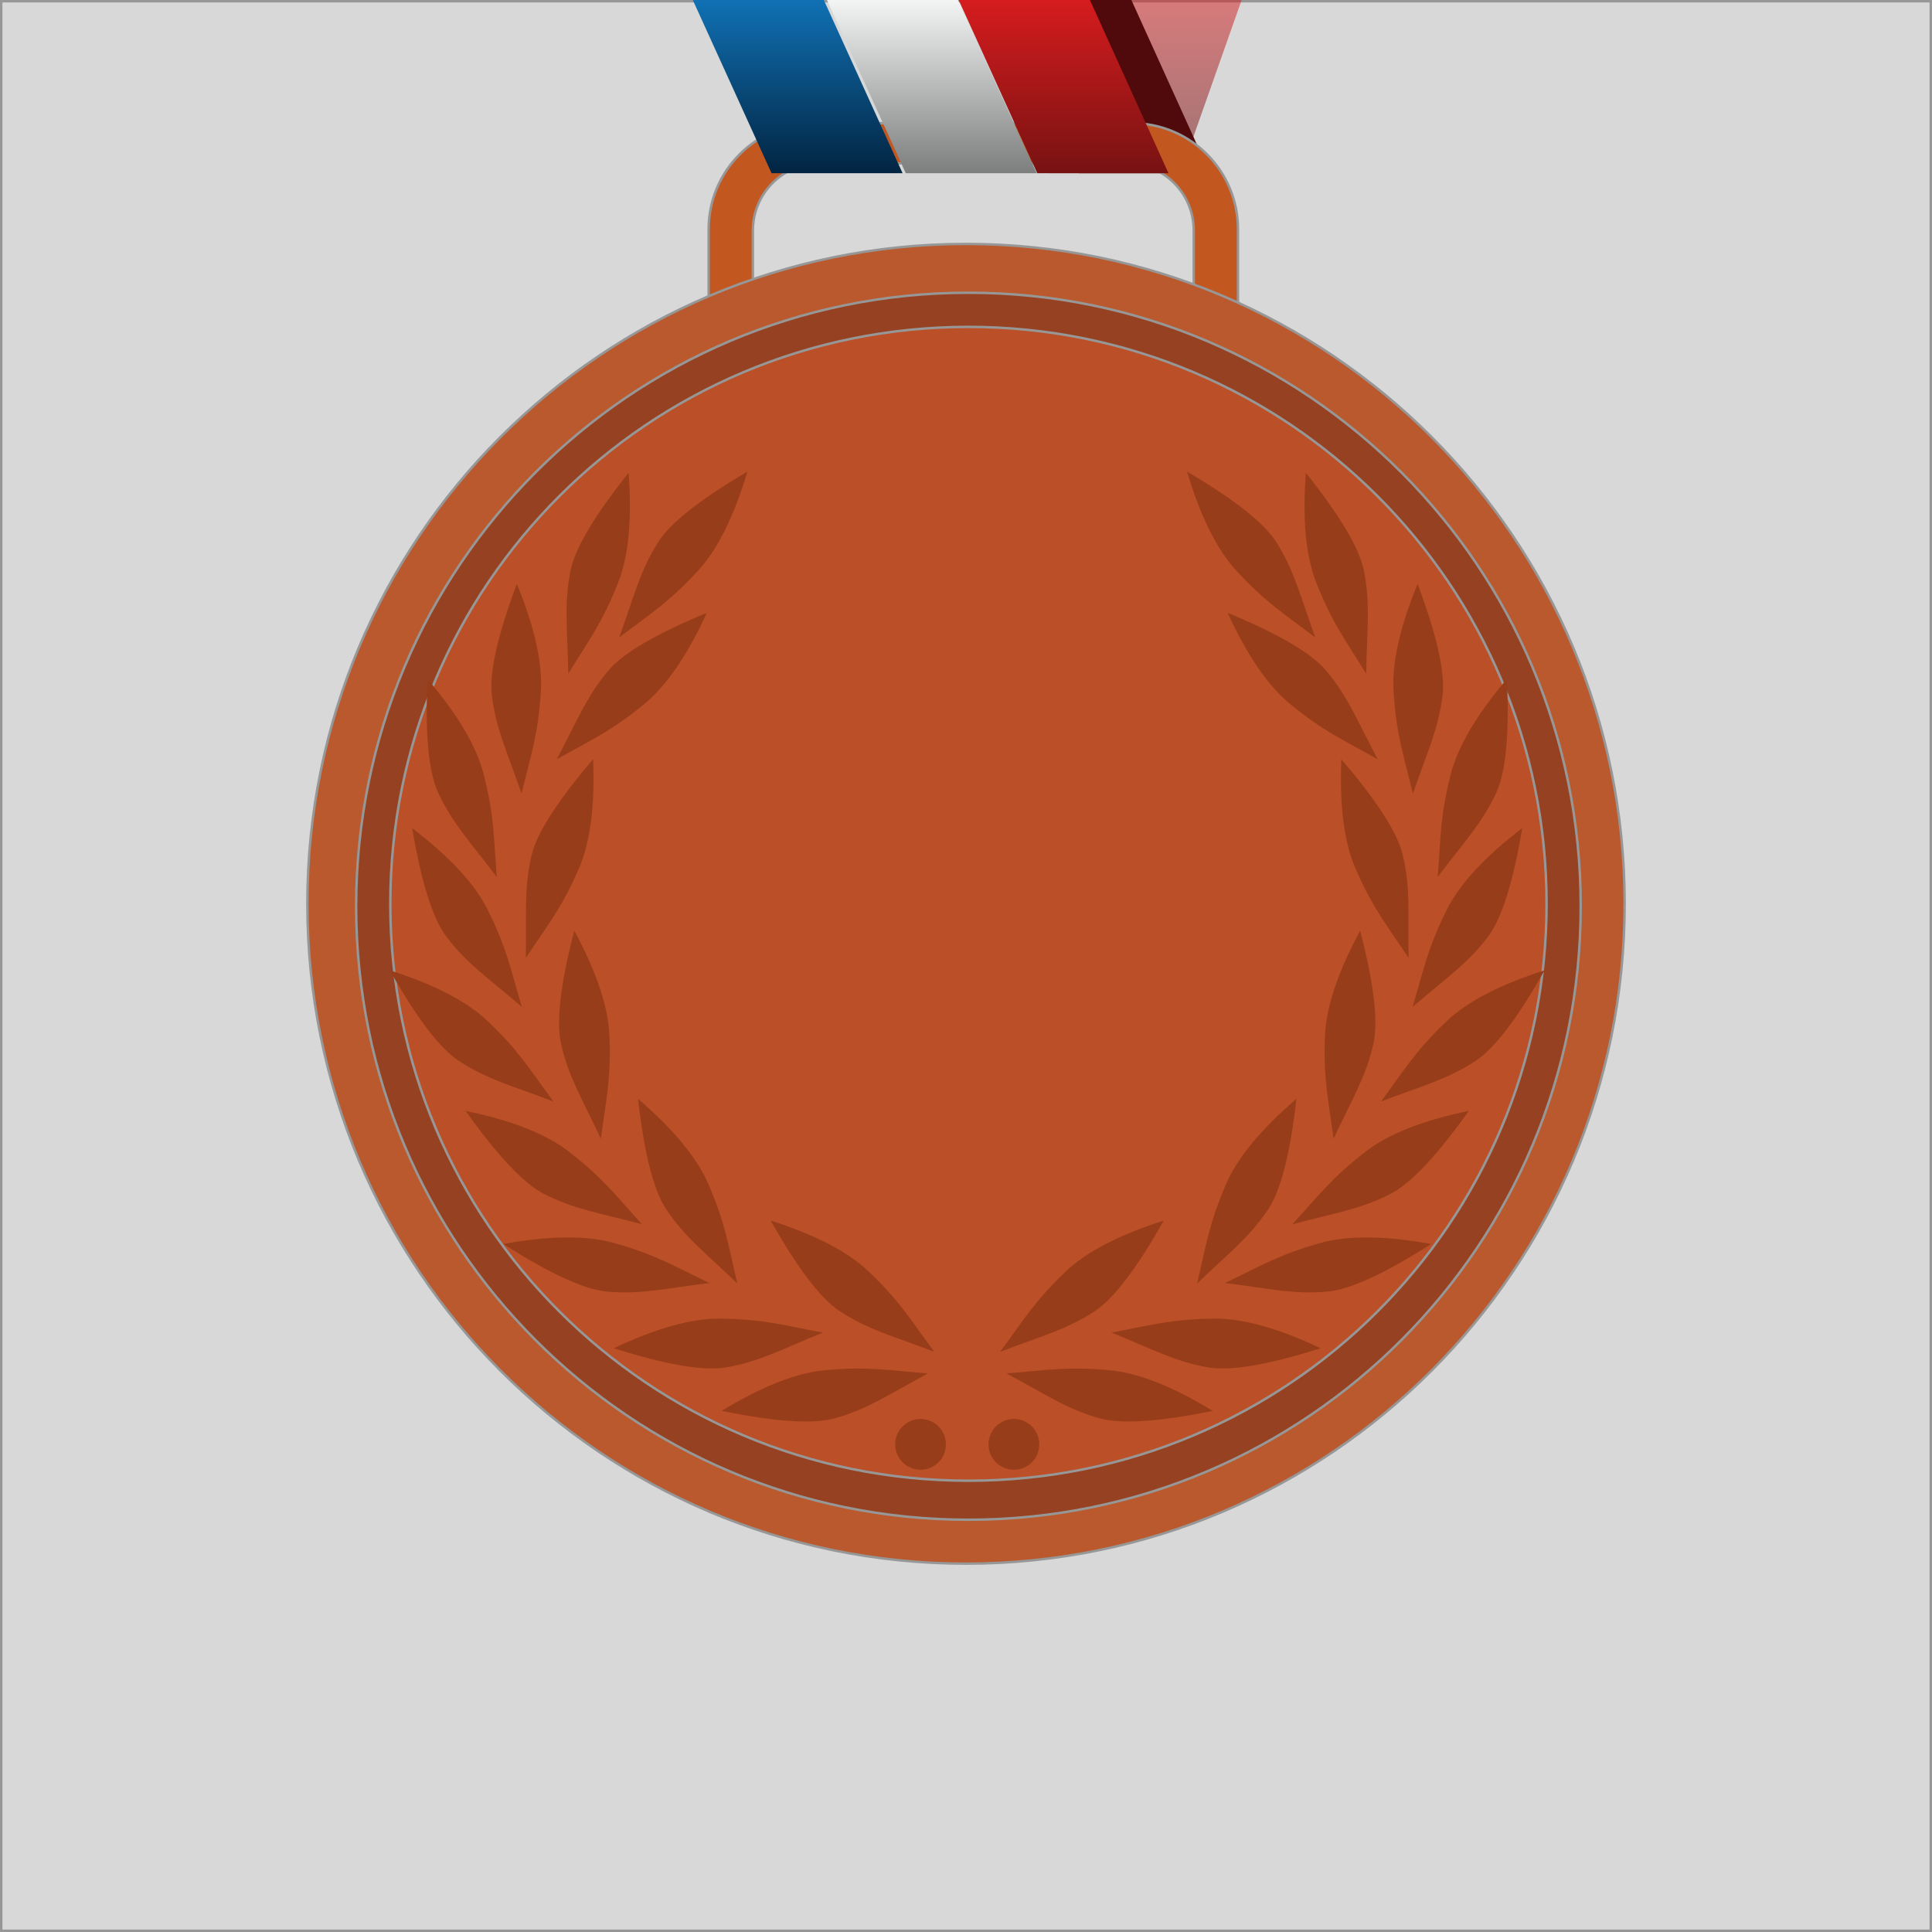
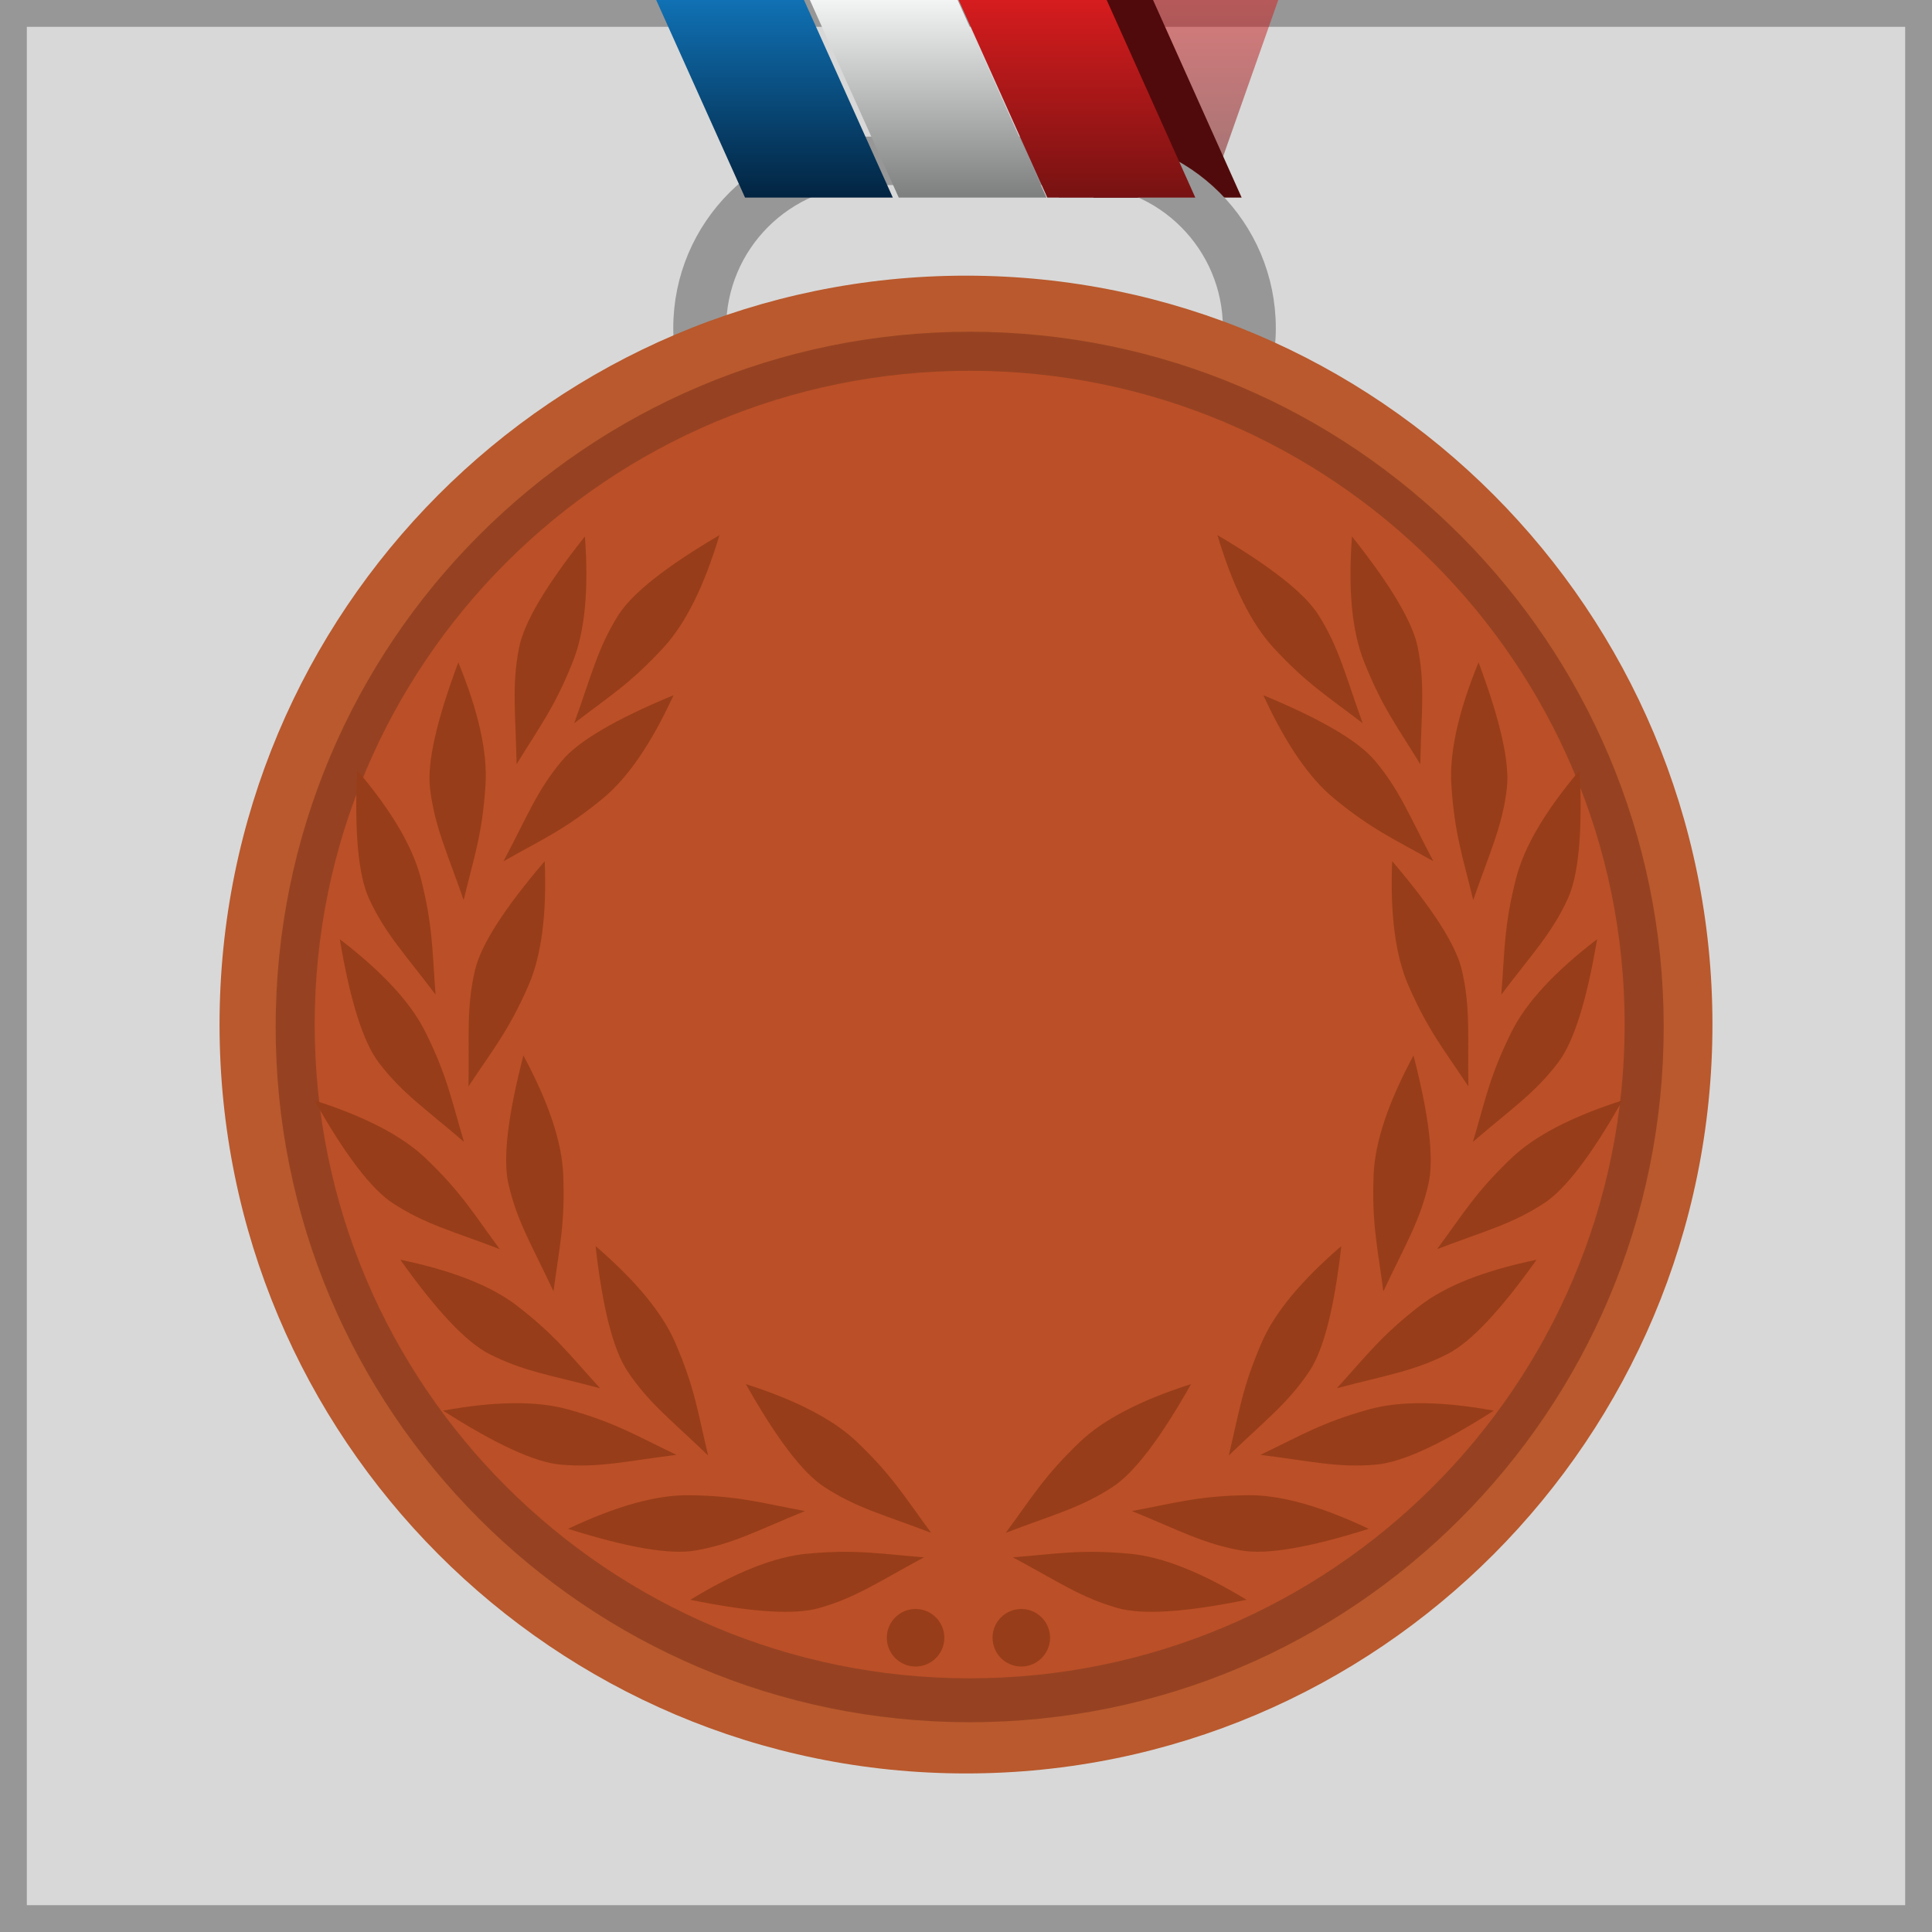
- <svg xmlns="http://www.w3.org/2000/svg" width="792px" height="792px" viewBox="0 0 792 792" version="1.1">
+ <svg xmlns="http://www.w3.org/2000/svg" width="72px" height="72px" viewBox="0 0 72 72" version="1.1">
  <defs>
    <linearGradient x1="50%" y1="0%" x2="50%" y2="100%" id="linearGradient-1">
      <stop stop-color="#D61C1E" offset="0%" />
      <stop stop-color="#610E0E" offset="100%" />
    </linearGradient>
    <linearGradient x1="50%" y1="0%" x2="50%" y2="100%" id="linearGradient-2">
      <stop stop-color="#1071B4" offset="0%" />
      <stop stop-color="#022441" offset="100%" />
    </linearGradient>
    <linearGradient x1="50%" y1="0%" x2="50%" y2="100%" id="linearGradient-3">
      <stop stop-color="#F3F4F4" offset="0%" />
      <stop stop-color="#7D7E7E" offset="100%" />
    </linearGradient>
    <linearGradient x1="50%" y1="0%" x2="50%" y2="100%" id="linearGradient-4">
      <stop stop-color="#D61C1E" offset="0%" />
      <stop stop-color="#771212" offset="100%" />
    </linearGradient>
  </defs>
  <g id="https://cdn4.iconfinder.com/data/icons/competition-soft/512/first_prize-512.png" stroke="none" stroke-width="1" fill="none" fill-rule="evenodd">
    <g id="Group-10" fill-rule="nonzero">
-       <rect id="Rectangle" stroke="#979797" fill="#D8D8D8" x="0.5" y="0.5" width="791" height="791" />
-       <g id="Group-7" transform="translate(126, 0)">
-         <polygon id="Rectangle" fill="url(#linearGradient-1)" opacity="0.5" points="329.056 0 383 0 357.944 71 304 71" />
-         <polygon id="Rectangle" fill="#510A0B" points="284 -1.68943929e-12 337.794 -1.87715476e-12 370 71 316.206 71" />
-         <path d="M208,50.5 C183.976,50.5 164.5,69.976 164.5,94 L164.5,144 C164.5,168.024 183.976,187.5 208,187.5 L338,187.5 C362.024,187.5 381.5,168.024 381.5,144 L381.5,94 C381.5,69.976 362.024,50.5 338,50.5 L208,50.5 Z M210.137,66.958 L335.863,66.958 C351.05,66.958 363.363,79.27 363.363,94.458 L363.363,143.542 C363.363,158.73 351.05,171.042 335.863,171.042 L210.137,171.042 C194.95,171.042 182.637,158.73 182.637,143.542 L182.637,94.458 C182.637,79.27 194.95,66.958 210.137,66.958 Z" id="Combined-Shape" stroke="#979797" fill="#C25720" />
-         <ellipse id="Oval" stroke="#979797" fill="#B9592D" cx="270" cy="370.5" rx="270" ry="270.5" />
-         <ellipse id="Oval" stroke="#979797" fill="#964222" cx="271" cy="371.5" rx="251" ry="251.5" />
-         <ellipse id="Oval" stroke="#979797" fill="#BB4F27" cx="271" cy="370.5" rx="237" ry="236.5" />
-         <g id="Group-4" transform="translate(33, 193)" fill="#973D19">
-           <path d="M54.904,219.733 C50.224,203.972 48.731,195.628 40.866,179.866 C35.622,169.358 25.328,158.233 9.982,146.489 C13.726,168.74 18.405,183.575 24.02,190.992 C32.443,202.118 40.866,207.68 54.904,219.733 Z" id="Path" />
-           <path d="M56.64,268.39 C51.994,252.581 50.513,244.212 42.702,228.404 C37.495,217.865 27.272,206.707 12.031,194.93 C15.746,217.248 20.391,232.127 25.968,239.566 C34.332,250.724 42.698,256.303 56.64,268.39 Z" id="Path" transform="translate(34.33532, 231.6599) rotate(-20) translate(-34.33532, -231.6599) " />
-           <path d="M90.331,322.359 C85.686,306.551 84.204,298.182 76.394,282.375 C71.187,271.837 60.964,260.679 45.723,248.903 C49.437,271.221 54.082,286.099 59.658,293.537 C68.023,304.695 76.388,310.273 90.331,322.359 Z" id="Path" transform="translate(68.02662, 285.6311) rotate(-26) translate(-68.02662, -285.6311) " />
-           <path d="M111.878,361.679 C107.233,345.874 105.751,337.506 97.941,321.702 C92.734,311.167 82.508,300.012 67.265,288.239 C70.979,310.552 75.624,325.427 81.201,332.864 C89.567,344.019 97.934,349.595 111.878,361.679 Z" id="Path" transform="translate(89.5715, 324.9588) rotate(-48) translate(-89.5715, -324.9588) " />
-           <path d="M157.78,393.206 C153.133,377.403 151.651,369.037 143.839,353.234 C138.631,342.699 128.404,331.546 113.158,319.773 C116.874,342.084 121.52,356.957 127.098,364.393 C135.465,375.547 143.833,381.124 157.78,393.206 Z" id="Path" transform="translate(135.4691, 356.4896) rotate(-63) translate(-135.4691, -356.4896) " />
-           <path d="M201.441,414.413 C196.794,398.61 195.311,390.244 187.498,374.442 C182.289,363.907 172.062,352.753 156.815,340.981 C160.531,363.291 165.178,378.164 170.757,385.6 C179.125,396.754 187.493,402.33 201.441,414.413 Z" id="Path" transform="translate(179.1278, 377.6967) rotate(-69) translate(-179.1278, -377.6967) " />
-           <path d="M212.762,370.982 C208.117,355.173 206.635,346.804 198.824,330.995 C193.618,320.457 183.394,309.299 168.153,297.522 C171.868,319.84 176.513,334.719 182.09,342.158 C190.454,353.316 198.82,358.894 212.762,370.982 Z" id="Path" transform="translate(190.4574, 334.2517) rotate(-20) translate(-190.4574, -334.2517) " />
-           <path d="M145.22,332.05 C140.572,316.24 139.088,307.869 131.276,292.059 C126.067,281.518 115.842,270.358 100.6,258.577 C104.318,280.898 108.966,295.778 114.544,303.219 C122.91,314.379 131.276,319.959 145.22,332.05 Z" id="Path" transform="translate(122.9097, 295.3136) rotate(3) translate(-122.9097, -295.3136) " />
-           <path d="M104.188,267.901 C99.537,252.091 98.052,243.721 90.236,227.911 C85.026,217.37 74.798,206.209 59.552,194.427 C63.275,216.746 67.926,231.626 73.505,239.067 C81.874,250.228 90.242,255.809 104.188,267.901 Z" id="Path" transform="translate(81.87032, 231.1637) rotate(24) translate(-81.87032, -231.1637) " />
-           <path d="M92.675,195.688 C88.022,179.882 86.537,171.513 78.718,155.706 C73.505,145.167 63.275,134.008 48.025,122.227 C51.75,144.542 56.403,159.419 61.984,166.859 C70.355,178.018 78.725,183.598 92.675,195.688 Z" id="Path" transform="translate(70.35023, 158.9579) rotate(50) translate(-70.35023, -158.9579) " />
-           <path d="M122.319,124.962 C117.667,109.159 116.183,100.793 108.365,84.989 C103.153,74.453 92.922,63.297 77.671,51.521 C81.394,73.831 86.045,88.705 91.626,96.142 C99.997,107.298 108.368,112.876 122.319,124.962 Z" id="Path" transform="translate(99.99512, 88.24153) rotate(77) translate(-99.99512, -88.24153) " />
-           <path d="M143.429,71.056 C138.776,55.252 137.291,46.885 129.472,31.08 C124.26,20.544 114.028,9.387 98.778,-2.391 C102.501,19.92 107.154,34.795 112.735,42.233 C121.107,53.389 129.477,58.968 143.429,71.056 Z" id="Path" transform="translate(121.1032, 34.33229) rotate(69) translate(-121.1032, -34.33229) " />
-           <path d="M52.744,162.638 C48.095,146.827 46.611,138.457 38.796,122.646 C33.587,112.106 23.361,100.944 8.117,89.163 C11.838,111.483 16.487,126.364 22.065,133.804 C30.433,144.965 38.799,150.546 52.744,162.638 Z" id="Path" transform="translate(30.43065, 125.9002) rotate(12) translate(-30.43065, -125.9002) " />
-           <path d="M76.156,126.061 C71.505,110.251 70.019,101.882 62.203,86.072 C56.991,75.532 46.762,64.37 31.516,52.588 C35.24,74.907 39.891,89.786 45.471,97.227 C53.84,108.387 62.209,113.969 76.156,126.061 Z" id="Path" transform="translate(53.83625, 89.32441) rotate(30) translate(-53.83625, -89.32441) " />
-           <path d="M108.647,78.721 C103.994,62.914 102.508,54.546 94.69,38.738 C89.477,28.199 79.246,17.039 63.997,5.258 C67.722,27.574 72.375,42.451 77.956,49.891 C86.327,61.05 94.697,66.631 108.647,78.721 Z" id="Path" transform="translate(86.32201, 41.98994) rotate(48) translate(-86.32201, -41.98994) " />
-           <ellipse id="Oval" cx="218.367" cy="399.099" rx="10.398" ry="10.404" />
-           <path d="M465.018,219.733 C460.338,203.972 458.845,195.628 450.98,179.866 C445.736,169.358 435.442,158.233 420.096,146.489 C423.84,168.74 428.519,183.575 434.134,190.992 C442.557,202.118 450.98,207.68 465.018,219.733 Z" id="Path" transform="translate(442.5569, 183.1111) scale(-1, 1) translate(-442.5569, -183.1111) " />
-           <path d="M462.969,268.39 C458.324,252.581 456.842,244.212 449.032,228.404 C443.825,217.865 433.601,206.707 418.36,194.93 C422.075,217.248 426.721,232.127 432.297,239.566 C440.662,250.724 449.027,256.303 462.969,268.39 Z" id="Path" transform="translate(440.6647, 231.6599) scale(-1, 1) rotate(-20) translate(-440.6647, -231.6599) " />
-           <path d="M429.277,322.359 C424.632,306.551 423.151,298.182 415.341,282.375 C410.134,271.837 399.91,260.679 384.669,248.903 C388.383,271.221 393.029,286.099 398.605,293.537 C406.97,304.695 415.335,310.273 429.277,322.359 Z" id="Path" transform="translate(406.9734, 285.6311) scale(-1, 1) rotate(-26) translate(-406.9734, -285.6311) " />
-           <path d="M407.735,361.679 C403.09,345.874 401.608,337.506 393.798,321.702 C388.591,311.167 378.365,300.012 363.122,288.239 C366.836,310.552 371.481,325.427 377.058,332.864 C385.424,344.019 393.791,349.595 407.735,361.679 Z" id="Path" transform="translate(385.4285, 324.9588) scale(-1, 1) rotate(-48) translate(-385.4285, -324.9588) " />
-           <path d="M361.842,393.206 C357.195,377.403 355.713,369.037 347.901,353.234 C342.693,342.699 332.466,331.546 317.22,319.773 C320.935,342.084 325.582,356.957 331.16,364.393 C339.527,375.547 347.895,381.124 361.842,393.206 Z" id="Path" transform="translate(339.5309, 356.4896) scale(-1, 1) rotate(-63) translate(-339.5309, -356.4896) " />
-           <path d="M318.185,414.413 C313.538,398.61 312.056,390.244 304.242,374.442 C299.034,363.907 288.806,352.753 273.559,340.981 C277.275,363.291 281.923,378.164 287.501,385.6 C295.869,396.754 304.238,402.33 318.185,414.413 Z" id="Path" transform="translate(295.8722, 377.6967) scale(-1, 1) rotate(-69) translate(-295.8722, -377.6967) " />
-           <path d="M306.847,370.982 C302.202,355.173 300.72,346.804 292.91,330.995 C287.703,320.457 277.479,309.299 262.238,297.522 C265.953,319.84 270.598,334.719 276.175,342.158 C284.539,353.316 292.905,358.894 306.847,370.982 Z" id="Path" transform="translate(284.5426, 334.2517) scale(-1, 1) rotate(-20) translate(-284.5426, -334.2517) " />
-           <path d="M374.4,332.05 C369.752,316.24 368.269,307.869 360.456,292.059 C355.248,281.518 345.022,270.358 329.78,258.577 C333.499,280.898 338.147,295.778 343.725,303.219 C352.091,314.379 360.457,319.959 374.4,332.05 Z" id="Path" transform="translate(352.0903, 295.3136) scale(-1, 1) rotate(3) translate(-352.0903, -295.3136) " />
-           <path d="M415.448,267.901 C410.797,252.091 409.312,243.721 401.496,227.911 C396.285,217.37 386.057,206.209 370.812,194.427 C374.534,216.746 379.185,231.626 384.765,239.067 C393.133,250.228 401.501,255.809 415.448,267.901 Z" id="Path" transform="translate(393.1297, 231.1637) scale(-1, 1) rotate(24) translate(-393.1297, -231.1637) " />
-           <path d="M426.975,195.688 C422.322,179.882 420.836,171.513 413.017,155.706 C407.805,145.167 397.574,134.008 382.325,122.227 C386.05,144.542 390.702,159.419 396.283,166.859 C404.655,178.018 413.024,183.598 426.975,195.688 Z" id="Path" transform="translate(404.6498, 158.9579) scale(-1, 1) rotate(50) translate(-404.6498, -158.9579) " />
-           <path d="M397.329,124.962 C392.677,109.159 391.192,100.793 383.375,84.989 C378.163,74.453 367.931,63.297 352.681,51.521 C356.403,73.831 361.055,88.705 366.636,96.142 C375.007,107.298 383.378,112.876 397.329,124.962 Z" id="Path" transform="translate(375.0049, 88.24153) scale(-1, 1) rotate(77) translate(-375.0049, -88.24153) " />
-           <path d="M376.222,71.056 C371.57,55.252 370.085,46.885 362.266,31.08 C357.054,20.544 346.822,9.387 331.571,-2.391 C335.295,19.92 339.947,34.795 345.529,42.233 C353.9,53.389 362.271,58.968 376.222,71.056 Z" id="Path" transform="translate(353.8968, 34.33229) scale(-1, 1) rotate(69) translate(-353.8968, -34.33229) " />
-           <path d="M466.883,162.638 C462.233,146.827 460.749,138.457 452.935,122.646 C447.726,112.106 437.499,100.944 422.256,89.163 C425.976,111.483 430.626,126.364 436.204,133.804 C444.571,144.965 452.938,150.546 466.883,162.638 Z" id="Path" transform="translate(444.5694, 125.9002) scale(-1, 1) rotate(12) translate(-444.5694, -125.9002) " />
-           <path d="M443.484,126.061 C438.832,110.251 437.347,101.882 429.53,86.072 C424.319,75.532 414.09,64.37 398.844,52.588 C402.567,74.907 407.219,89.786 412.798,97.227 C421.168,108.387 429.536,113.969 443.484,126.061 Z" id="Path" transform="translate(421.1637, 89.32441) scale(-1, 1) rotate(30) translate(-421.1637, -89.32441) " />
-           <path d="M411.003,78.721 C406.35,62.914 404.864,54.546 397.046,38.738 C391.833,28.199 381.602,17.039 366.353,5.258 C370.078,27.574 374.731,42.451 380.312,49.891 C388.683,61.05 397.053,66.631 411.003,78.721 Z" id="Path" transform="translate(388.678, 41.98994) scale(-1, 1) rotate(48) translate(-388.678, -41.98994) " />
-           <ellipse id="Oval" transform="translate(256.6331, 399.099) scale(-1, 1) translate(-256.6331, -399.099) " cx="256.633" cy="399.099" rx="10.398" ry="10.404" />
+       <rect id="Rectangle" stroke="#979797" fill="#D8D8D8" x="0.5" y="0.5" width="71" height="71" />
+       <g id="Group-7" transform="translate(8.181818, 0)">
+         <polygon id="Rectangle" fill="url(#linearGradient-1)" opacity="0.5" points="33.868 0 39.455 0 36.86 7.364 31.273 7.364" />
+         <polygon id="Rectangle" fill="#510A0B" points="29.273 -1.75217135e-13 34.789 -1.94685705e-13 38.091 7.364 32.575 7.364" />
+         <path d="M24.045,5.591 C20.38,5.591 17.409,8.562 17.409,12.227 C17.409,15.892 20.38,18.864 24.045,18.864 L32.227,18.864 C35.892,18.864 38.864,15.892 38.864,12.227 C38.864,8.562 35.892,5.591 32.227,5.591 L24.045,5.591 Z M24.211,6.396 L32.062,6.396 C35.282,6.396 37.892,9.007 37.892,12.227 C37.892,15.448 35.282,18.058 32.062,18.058 L24.211,18.058 C20.991,18.058 18.38,15.448 18.38,12.227 C18.38,9.007 20.991,6.396 24.211,6.396 Z" id="Combined-Shape" stroke="#979797" fill="#C25720" />
+         <ellipse id="Oval" fill="#B9592D" cx="27.818" cy="38.182" rx="27.818" ry="27.909" />
+         <ellipse id="Oval" fill="#964222" cx="27.955" cy="38.273" rx="25.864" ry="25.909" />
+         <ellipse id="Oval" fill="#BB4F27" cx="27.955" cy="38.182" rx="24.409" ry="24.364" />
+         <g id="Group-4" transform="translate(3.454545, 19.90909)" fill="#973D19">
+           <path d="M5.653,22.642 C5.171,21.018 5.018,20.158 4.208,18.534 C3.668,17.452 2.608,16.305 1.028,15.095 C1.413,17.388 1.895,18.916 2.473,19.681 C3.341,20.827 4.208,21.4 5.653,22.642 Z" id="Path" />
+           <path d="M5.831,27.655 C5.353,26.027 5.201,25.164 4.397,23.536 C3.861,22.45 2.809,21.301 1.239,20.087 C1.621,22.387 2.099,23.92 2.674,24.686 C3.535,25.836 4.396,26.41 5.831,27.655 Z" id="Path" transform="translate(3.535389, 23.8714) rotate(-20) translate(-3.535389, -23.8714) " />
+           <path d="M9.3,33.216 C8.822,31.588 8.67,30.725 7.866,29.097 C7.33,28.012 6.278,26.862 4.709,25.649 C5.09,27.949 5.568,29.481 6.142,30.248 C7.003,31.397 7.865,31.971 9.3,33.216 Z" id="Path" transform="translate(7.004463, 29.43286) rotate(-26) translate(-7.004463, -29.43286) " />
+           <path d="M11.519,37.267 C11.041,35.639 10.889,34.777 10.085,33.15 C9.549,32.065 8.496,30.916 6.927,29.704 C7.308,32.002 7.786,33.534 8.36,34.3 C9.222,35.449 10.083,36.023 11.519,37.267 Z" id="Path" transform="translate(9.222865, 33.48538) rotate(-48) translate(-9.222865, -33.48538) " />
+           <path d="M16.246,40.515 C15.768,38.888 15.616,38.026 14.811,36.399 C14.275,35.314 13.222,34.166 11.651,32.954 C12.033,35.252 12.512,36.783 13.086,37.549 C13.948,38.697 14.81,39.271 16.246,40.515 Z" id="Path" transform="translate(13.94877, 36.73448) rotate(-63) translate(-13.94877, -36.73448) " />
+           <path d="M20.742,42.7 C20.264,41.073 20.111,40.211 19.307,38.584 C18.77,37.5 17.717,36.351 16.146,35.139 C16.528,37.437 17.007,38.968 17.581,39.734 C18.443,40.882 19.305,41.456 20.742,42.7 Z" id="Path" transform="translate(18.44416, 38.91976) rotate(-69) translate(-18.44416, -38.91976) " />
+           <path d="M21.907,38.227 C21.429,36.598 21.276,35.736 20.472,34.107 C19.937,33.022 18.884,31.872 17.315,30.659 C17.697,32.959 18.175,34.491 18.749,35.258 C19.61,36.407 20.471,36.982 21.907,38.227 Z" id="Path" transform="translate(19.61074, 34.44297) rotate(-20) translate(-19.61074, -34.44297) " />
+           <path d="M14.953,34.216 C14.474,32.587 14.322,31.724 13.517,30.095 C12.981,29.009 11.928,27.859 10.358,26.645 C10.741,28.945 11.22,30.478 11.794,31.245 C12.656,32.395 13.517,32.97 14.953,34.216 Z" id="Path" transform="translate(12.65559, 30.43059) rotate(3) translate(-12.65559, -30.43059) " />
+           <path d="M10.729,27.606 C10.25,25.977 10.097,25.115 9.291,23.485 C8.754,22.399 7.701,21.249 6.131,20.035 C6.515,22.334 6.994,23.867 7.569,24.634 C8.431,25.784 9.293,26.36 10.729,27.606 Z" id="Path" transform="translate(8.4299, 23.82027) rotate(24) translate(-8.4299, -23.82027) " />
+           <path d="M9.545,20.164 C9.065,18.536 8.912,17.674 8.106,16.045 C7.568,14.96 6.514,13.81 4.943,12.596 C5.327,14.894 5.807,16.427 6.382,17.193 C7.245,18.343 8.107,18.918 9.545,20.164 Z" id="Path" transform="translate(7.243717, 16.37981) rotate(50) translate(-7.243717, -16.37981) " />
+           <path d="M12.597,12.874 C12.117,11.247 11.964,10.386 11.159,8.758 C10.621,7.673 9.567,6.524 7.995,5.311 C8.379,7.609 8.859,9.14 9.434,9.906 C10.297,11.055 11.159,11.63 12.597,12.874 Z" id="Path" transform="translate(10.29615, 9.09285) rotate(77) translate(-10.29615, -9.09285) " />
+           <path d="M14.771,7.32 C14.291,5.692 14.138,4.831 13.332,3.203 C12.794,2.118 11.74,0.969 10.168,-0.244 C10.553,2.053 11.032,3.585 11.608,4.351 C12.47,5.5 13.333,6.075 14.771,7.32 Z" id="Path" transform="translate(12.46958, 3.537771) rotate(69) translate(-12.46958, -3.537771) " />
+           <path d="M5.432,16.759 C4.953,15.13 4.8,14.268 3.995,12.638 C3.458,11.552 2.405,10.402 0.835,9.188 C1.219,11.488 1.698,13.021 2.272,13.788 C3.134,14.938 3.995,15.513 5.432,16.759 Z" id="Path" transform="translate(3.133337, 12.97339) rotate(12) translate(-3.133337, -12.97339) " />
+           <path d="M7.843,12.99 C7.364,11.361 7.21,10.499 6.405,8.87 C5.868,7.784 4.814,6.633 3.243,5.419 C3.628,7.718 4.107,9.252 4.682,10.018 C5.544,11.168 6.406,11.744 7.843,12.99 Z" id="Path" transform="translate(5.543331, 9.204435) rotate(30) translate(-5.543331, -9.204435) " />
+           <path d="M11.189,8.111 C10.709,6.483 10.556,5.621 9.75,3.992 C9.213,2.907 8.158,1.757 6.587,0.543 C6.972,2.841 7.452,4.374 8.027,5.14 C8.89,6.29 9.752,6.865 11.189,8.111 Z" id="Path" transform="translate(8.888275, 4.326854) rotate(48) translate(-8.888275, -4.326854) " />
+           <ellipse id="Oval" cx="22.484" cy="41.125" rx="1.071" ry="1.072" />
+           <path d="M47.881,22.642 C47.399,21.018 47.246,20.158 46.436,18.534 C45.896,17.452 44.836,16.305 43.256,15.095 C43.641,17.388 44.123,18.916 44.701,19.681 C45.569,20.827 46.436,21.4 47.881,22.642 Z" id="Path" transform="translate(45.56854, 18.86869) scale(-1, 1) translate(-45.56854, -18.86869) " />
+           <path d="M47.67,27.655 C47.192,26.027 47.039,25.164 46.235,23.536 C45.699,22.45 44.647,21.301 43.078,20.087 C43.46,22.387 43.938,23.92 44.512,24.686 C45.373,25.836 46.234,26.41 47.67,27.655 Z" id="Path" transform="translate(45.3737, 23.8714) scale(-1, 1) rotate(-20) translate(-45.3737, -23.8714) " />
+           <path d="M44.2,33.216 C43.723,31.588 43.57,30.725 42.766,29.097 C42.231,28.012 41.178,26.862 39.609,25.649 C39.991,27.949 40.469,29.481 41.043,30.248 C41.904,31.397 42.765,31.971 44.2,33.216 Z" id="Path" transform="translate(41.90463, 29.43286) scale(-1, 1) rotate(-26) translate(-41.90463, -29.43286) " />
+           <path d="M41.983,37.267 C41.505,35.639 41.352,34.777 40.548,33.15 C40.012,32.065 38.96,30.916 37.39,29.704 C37.772,32.002 38.25,33.534 38.824,34.3 C39.685,35.449 40.547,36.023 41.983,37.267 Z" id="Path" transform="translate(39.68623, 33.48538) scale(-1, 1) rotate(-48) translate(-39.68623, -33.48538) " />
+           <path d="M37.258,40.515 C36.78,38.888 36.627,38.026 35.823,36.399 C35.287,35.314 34.233,34.166 32.663,32.954 C33.045,35.252 33.523,36.783 34.098,37.549 C34.959,38.697 35.821,39.271 37.258,40.515 Z" id="Path" transform="translate(34.96032, 36.73448) scale(-1, 1) rotate(-63) translate(-34.96032, -36.73448) " />
+           <path d="M32.763,42.7 C32.285,41.073 32.132,40.211 31.327,38.584 C30.791,37.5 29.738,36.351 28.167,35.139 C28.549,37.437 29.028,38.968 29.602,39.734 C30.464,40.882 31.326,41.456 32.763,42.7 Z" id="Path" transform="translate(30.46493, 38.91976) scale(-1, 1) rotate(-69) translate(-30.46493, -38.91976) " />
+           <path d="M31.594,38.227 C31.116,36.598 30.964,35.736 30.16,34.107 C29.624,33.022 28.572,31.872 27.002,30.659 C27.384,32.959 27.862,34.491 28.436,35.258 C29.298,36.407 30.159,36.982 31.594,38.227 Z" id="Path" transform="translate(29.29836, 34.44297) scale(-1, 1) rotate(-20) translate(-29.29836, -34.44297) " />
+           <path d="M38.551,34.216 C38.072,32.587 37.919,31.724 37.115,30.095 C36.579,29.009 35.526,27.859 33.956,26.645 C34.339,28.945 34.818,30.478 35.392,31.245 C36.254,32.395 37.115,32.97 38.551,34.216 Z" id="Path" transform="translate(36.2535, 30.43059) scale(-1, 1) rotate(3) translate(-36.2535, -30.43059) " />
+           <path d="M42.779,27.606 C42.299,25.977 42.146,25.115 41.341,23.485 C40.804,22.399 39.75,21.249 38.18,20.035 C38.564,22.334 39.043,23.867 39.618,24.634 C40.48,25.784 41.342,26.36 42.779,27.606 Z" id="Path" transform="translate(40.47919, 23.82027) scale(-1, 1) rotate(24) translate(-40.47919, -23.82027) " />
+           <path d="M43.967,20.164 C43.487,18.536 43.333,17.674 42.527,16.045 C41.99,14.96 40.936,13.81 39.364,12.596 C39.749,14.894 40.229,16.427 40.804,17.193 C41.667,18.343 42.529,18.918 43.967,20.164 Z" id="Path" transform="translate(41.66537, 16.37981) scale(-1, 1) rotate(50) translate(-41.66537, -16.37981) " />
+           <path d="M40.914,12.874 C40.434,11.247 40.281,10.386 39.475,8.758 C38.938,7.673 37.884,6.524 36.312,5.311 C36.696,7.609 37.176,9.14 37.751,9.906 C38.613,11.055 39.476,11.63 40.914,12.874 Z" id="Path" transform="translate(38.61294, 9.09285) scale(-1, 1) rotate(77) translate(-38.61294, -9.09285) " />
+           <path d="M38.741,7.32 C38.261,5.692 38.108,4.831 37.302,3.203 C36.764,2.118 35.71,0.969 34.138,-0.244 C34.522,2.053 35.002,3.585 35.577,4.351 C36.44,5.5 37.303,6.075 38.741,7.32 Z" id="Path" transform="translate(36.43952, 3.537771) scale(-1, 1) rotate(69) translate(-36.43952, -3.537771) " />
+           <path d="M48.074,16.759 C47.595,15.13 47.442,14.268 46.637,12.638 C46.101,11.552 45.047,10.402 43.478,9.188 C43.861,11.488 44.34,13.021 44.915,13.788 C45.776,14.938 46.638,15.513 48.074,16.759 Z" id="Path" transform="translate(45.77575, 12.97339) scale(-1, 1) rotate(12) translate(-45.77575, -12.97339) " />
+           <path d="M45.666,12.99 C45.186,11.361 45.033,10.499 44.227,8.87 C43.69,7.784 42.636,6.633 41.066,5.419 C41.45,7.718 41.93,9.252 42.505,10.018 C43.367,11.168 44.229,11.744 45.666,12.99 Z" id="Path" transform="translate(43.36576, 9.204435) scale(-1, 1) rotate(30) translate(-43.36576, -9.204435) " />
+           <path d="M42.322,8.111 C41.842,6.483 41.689,5.621 40.883,3.992 C40.345,2.907 39.291,1.757 37.72,0.543 C38.104,2.841 38.584,4.374 39.159,5.14 C40.022,6.29 40.884,6.865 42.322,8.111 Z" id="Path" transform="translate(40.02081, 4.326854) scale(-1, 1) rotate(48) translate(-40.02081, -4.326854) " />
+           <ellipse id="Oval" transform="translate(26.42461, 41.12516) scale(-1, 1) translate(-26.42461, -41.12516) " cx="26.425" cy="41.125" rx="1.071" ry="1.072" />
        </g>
-         <polygon id="Rectangle" fill="url(#linearGradient-2)" points="158 0 211.711 0 244 71 190.289 71" />
-         <polygon id="Rectangle" fill="url(#linearGradient-3)" points="213 2.62801667e-12 266.702 2.62801667e-12 299 71 245.298 71" />
-         <polygon id="Rectangle" fill="url(#linearGradient-4)" points="267 -1.68943929e-12 320.794 -1.87715476e-12 353 71 299.206 71" />
+         <polygon id="Rectangle" fill="url(#linearGradient-2)" points="16.273 0 21.78 0 25.091 7.364 19.584 7.364" />
+         <polygon id="Rectangle" fill="url(#linearGradient-3)" points="22 2.72559987e-13 27.506 2.72559987e-13 30.818 7.364 25.312 7.364" />
+         <polygon id="Rectangle" fill="url(#linearGradient-4)" points="27.545 -1.75217135e-13 33.061 -1.94685705e-13 36.364 7.364 30.848 7.364" />
      </g>
    </g>
  </g>
</svg>
